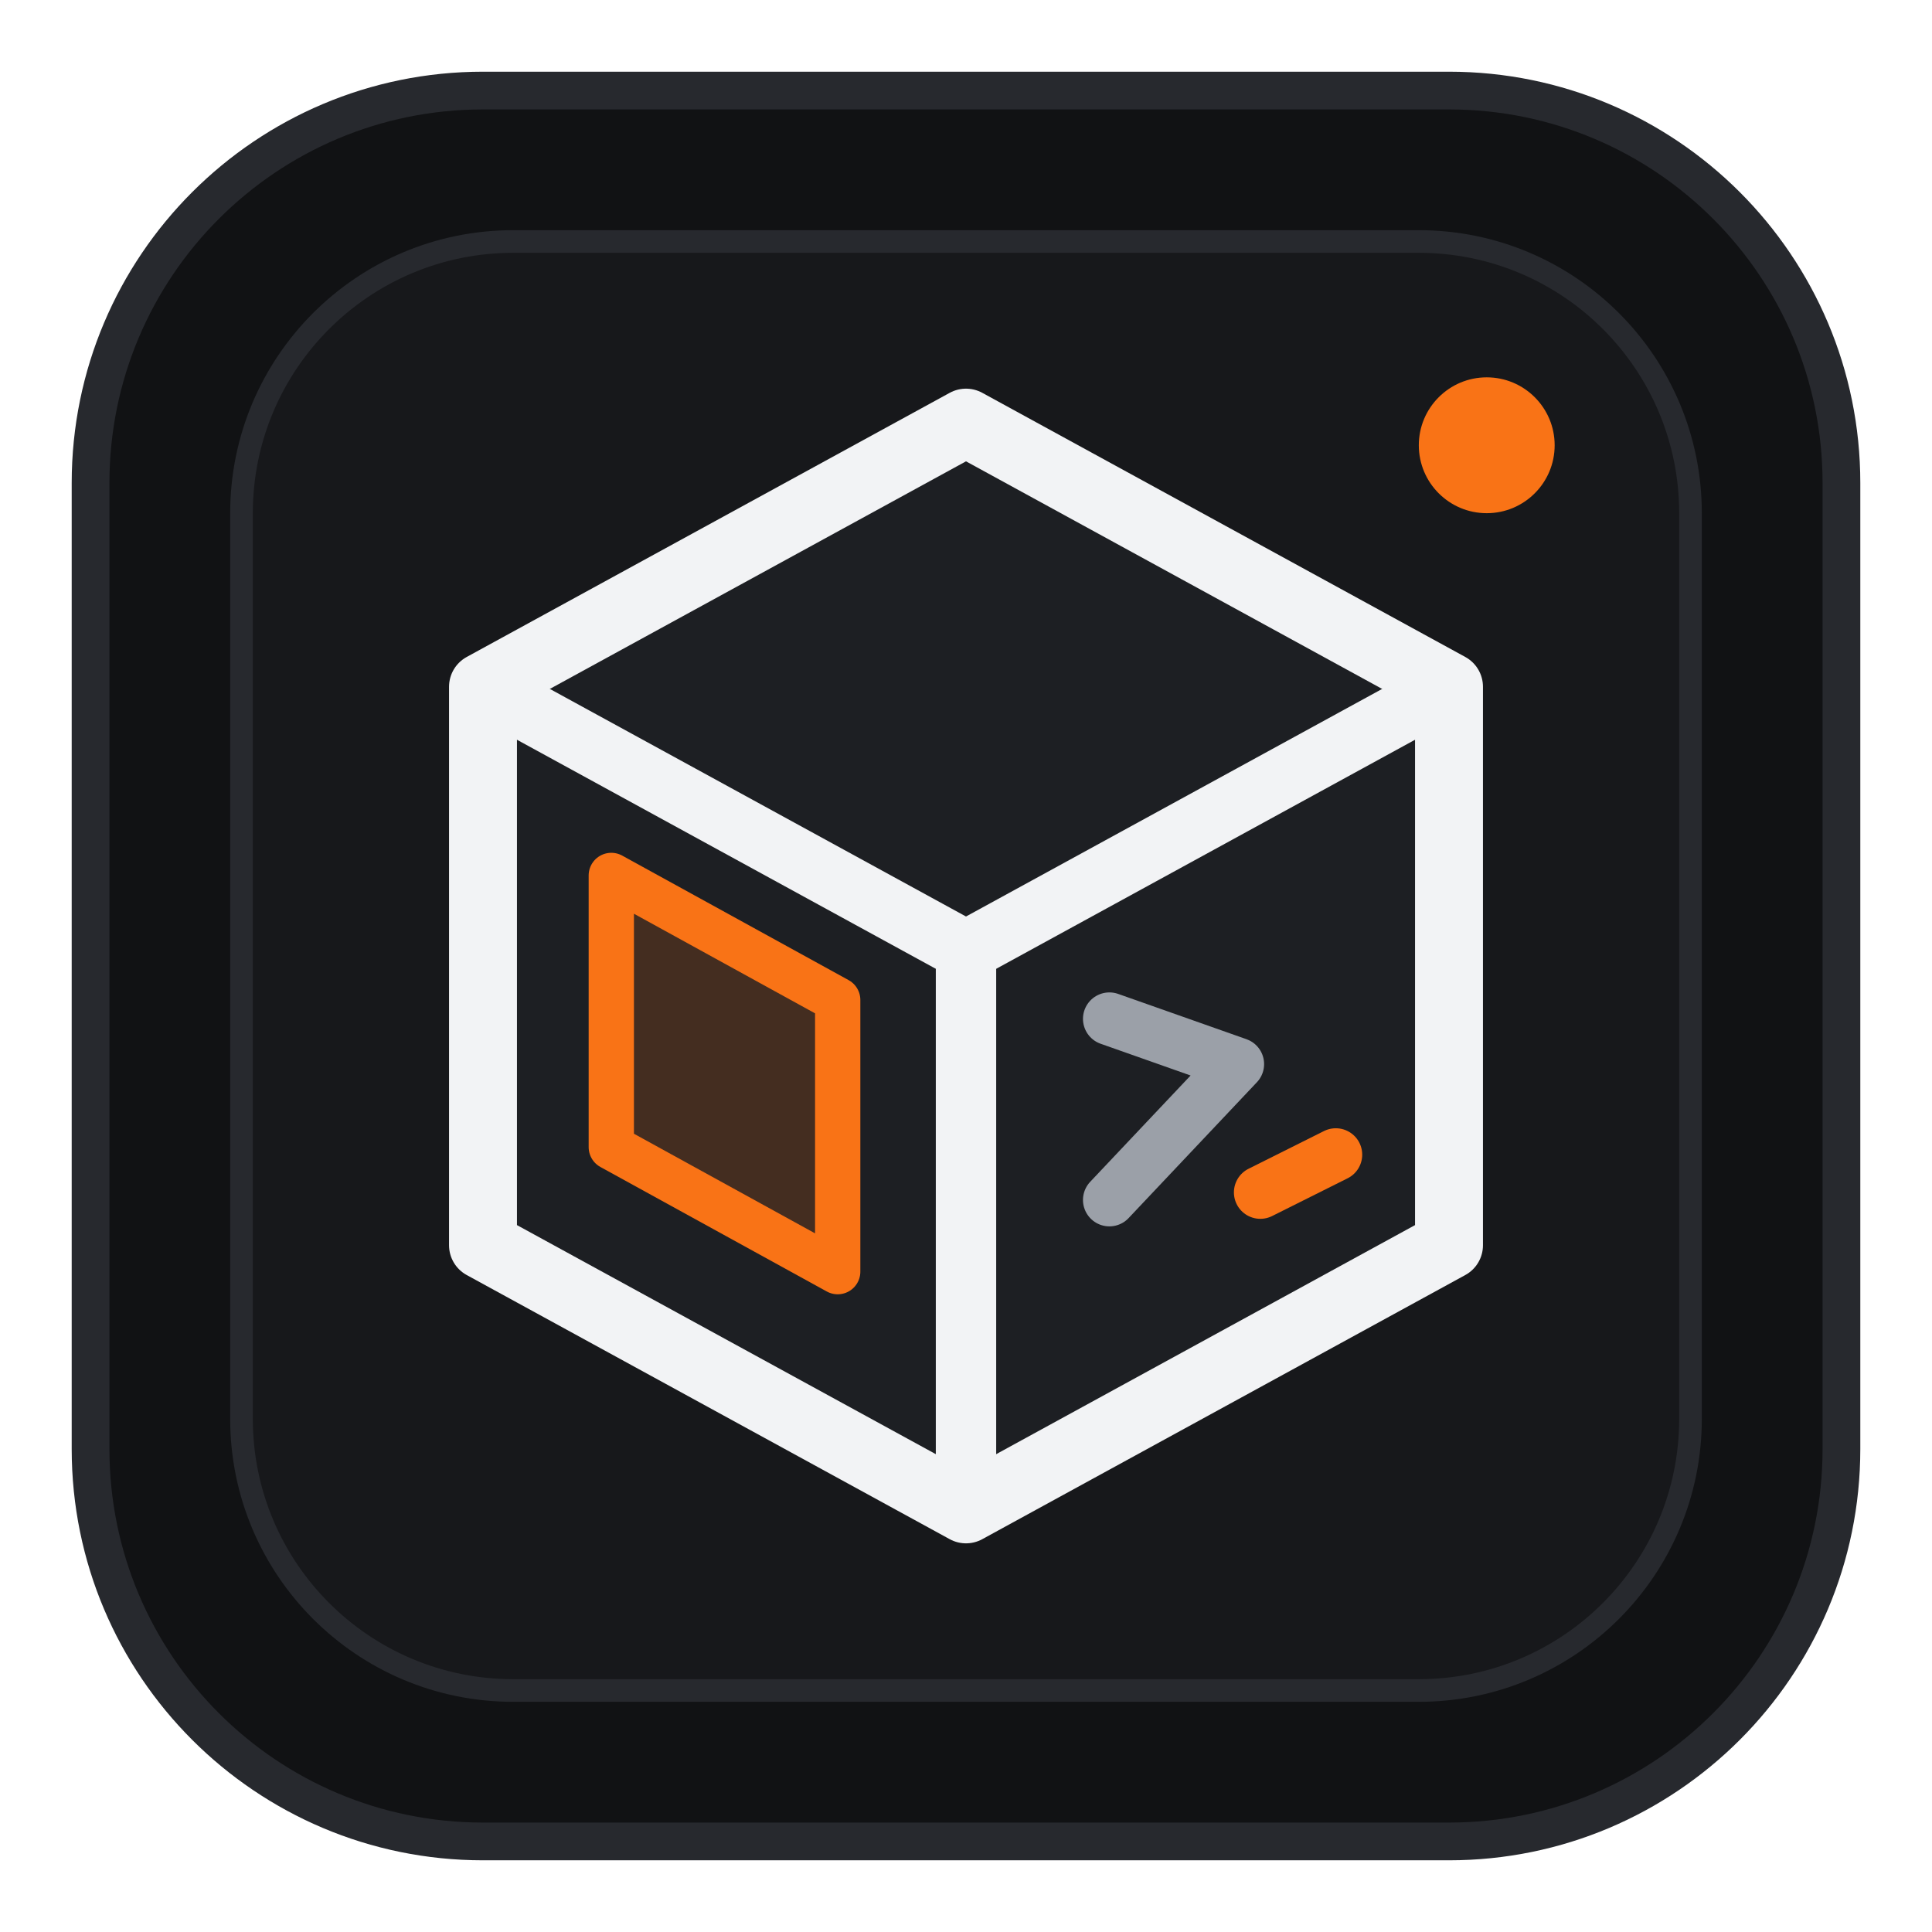
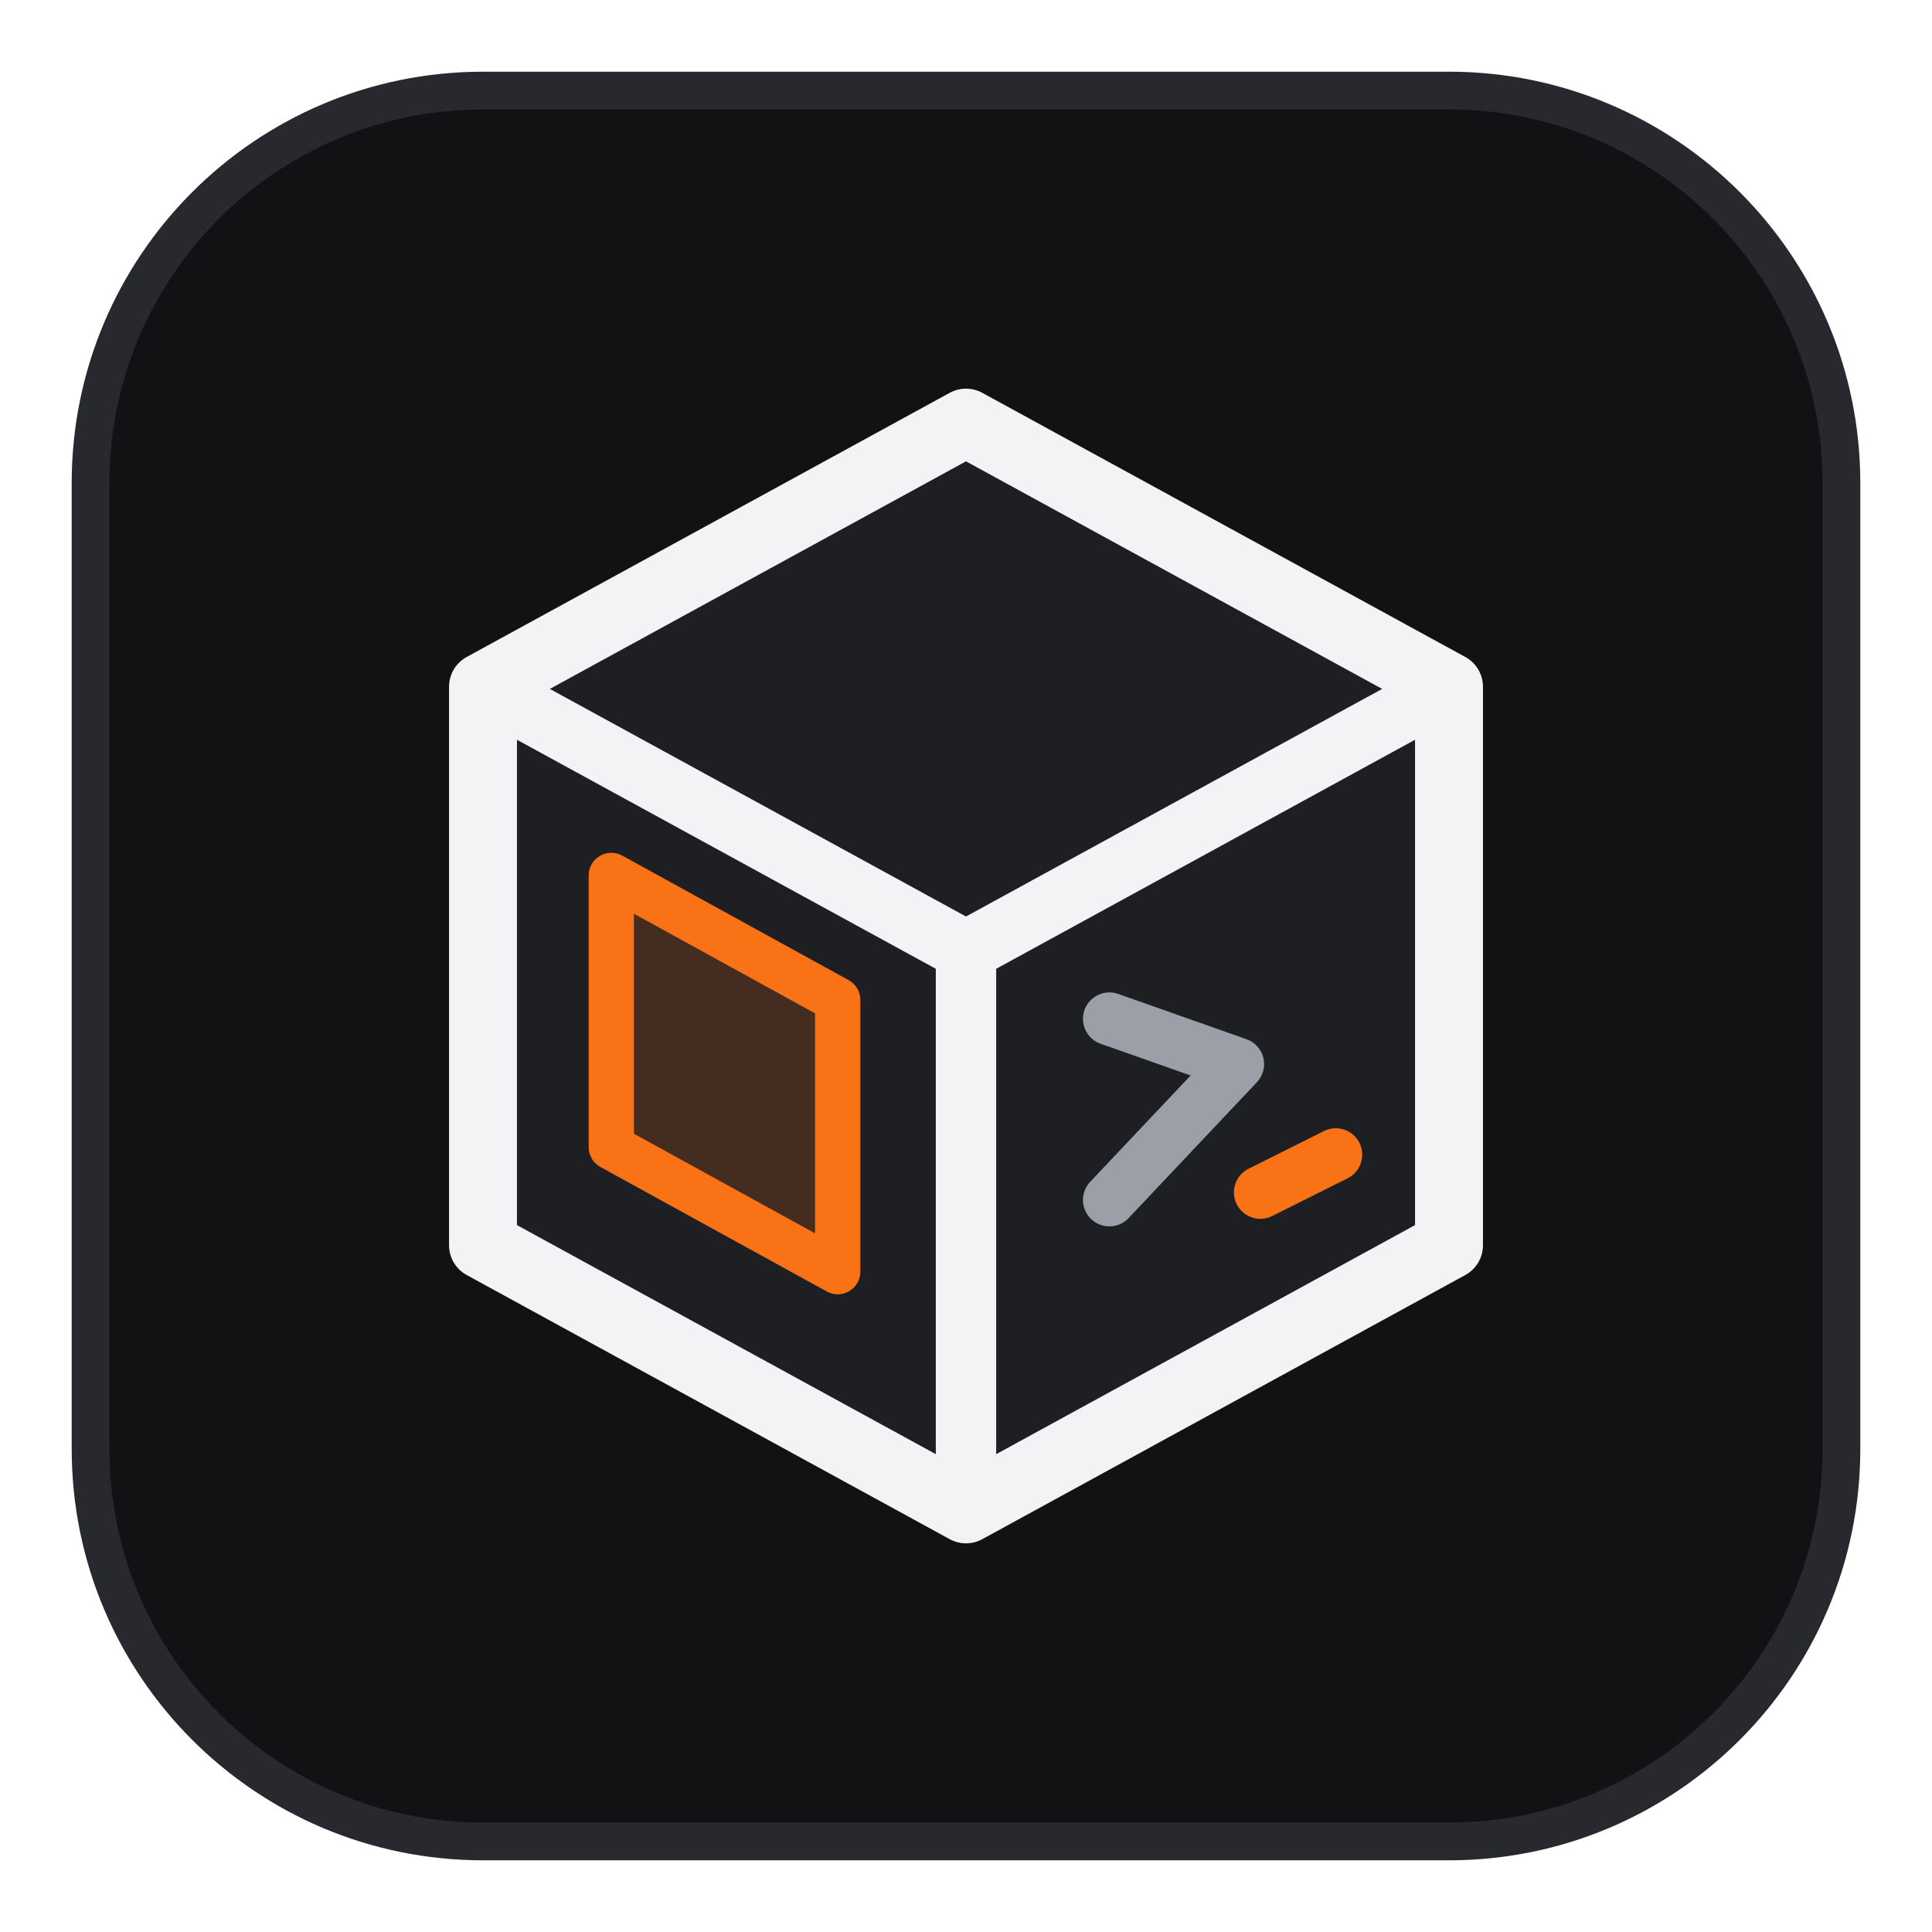
<svg xmlns="http://www.w3.org/2000/svg" width="512" height="512" viewBox="0 0 512 512">
  <rect x="24" y="24" width="464" height="464" rx="104" fill="#111214" stroke="#27292E" stroke-width="10" />
-   <rect x="64" y="64" width="384" height="384" rx="72" fill="#17181B" stroke="#27292E" stroke-width="6" />
  <path d="M256 112 L384 182 L384 330 L256 400 L128 330 L128 182 Z" fill="#1D1F23" stroke="#F2F3F5" stroke-width="18" stroke-linejoin="round" />
  <path d="M128 182 L256 252 L384 182" fill="none" stroke="#F2F3F5" stroke-width="16" stroke-linecap="round" stroke-linejoin="round" />
  <path d="M256 252 L256 400" fill="none" stroke="#F2F3F5" stroke-width="16" stroke-linecap="round" />
  <path d="M162 232 L222 265 L222 337 L162 304 Z" fill="#F97316" fill-opacity="0.18" stroke="#F97316" stroke-width="12" stroke-linejoin="round" />
  <path d="M294 270 L328 282 L294 318" fill="none" stroke="#9BA0A8" stroke-width="14" stroke-linecap="round" stroke-linejoin="round" />
  <path d="M334 316 L354 306" fill="none" stroke="#F97316" stroke-width="14" stroke-linecap="round" />
-   <circle cx="394" cy="118" r="18" fill="#F97316" />
</svg>
